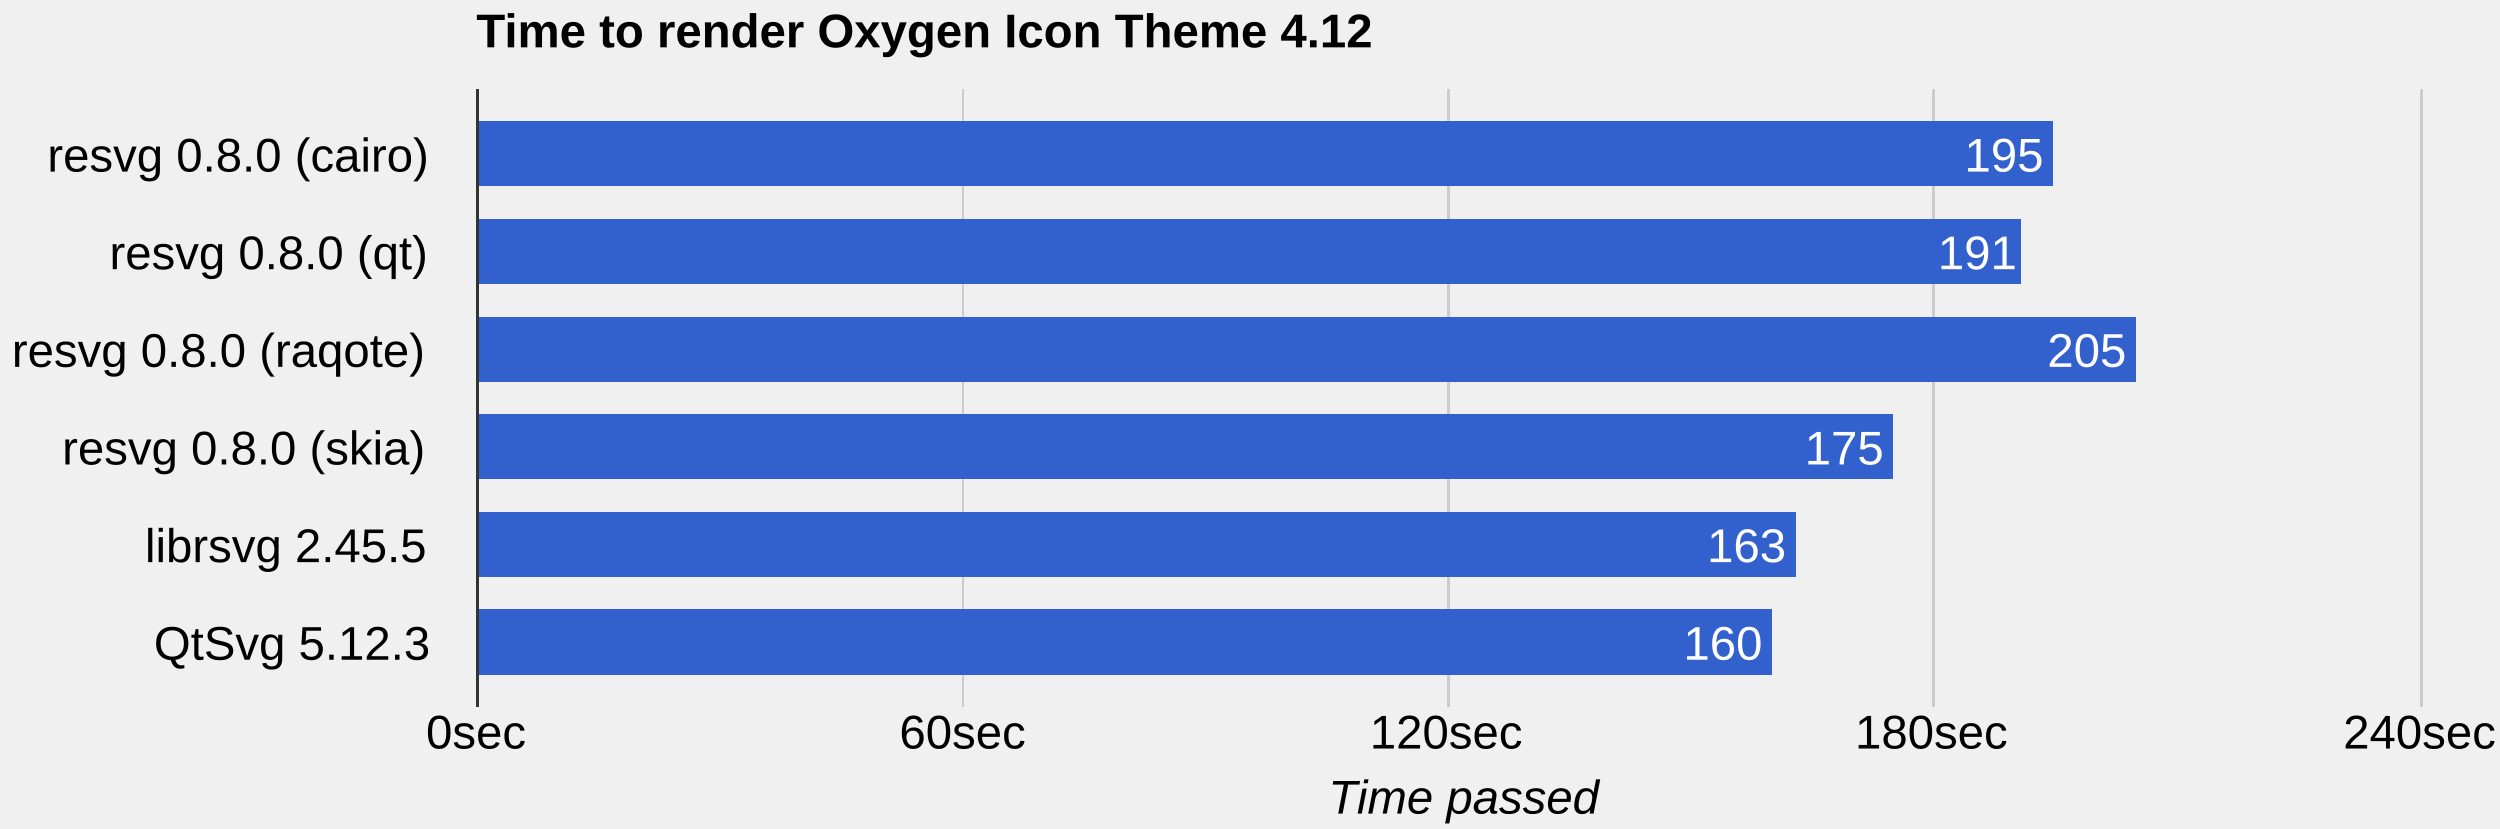
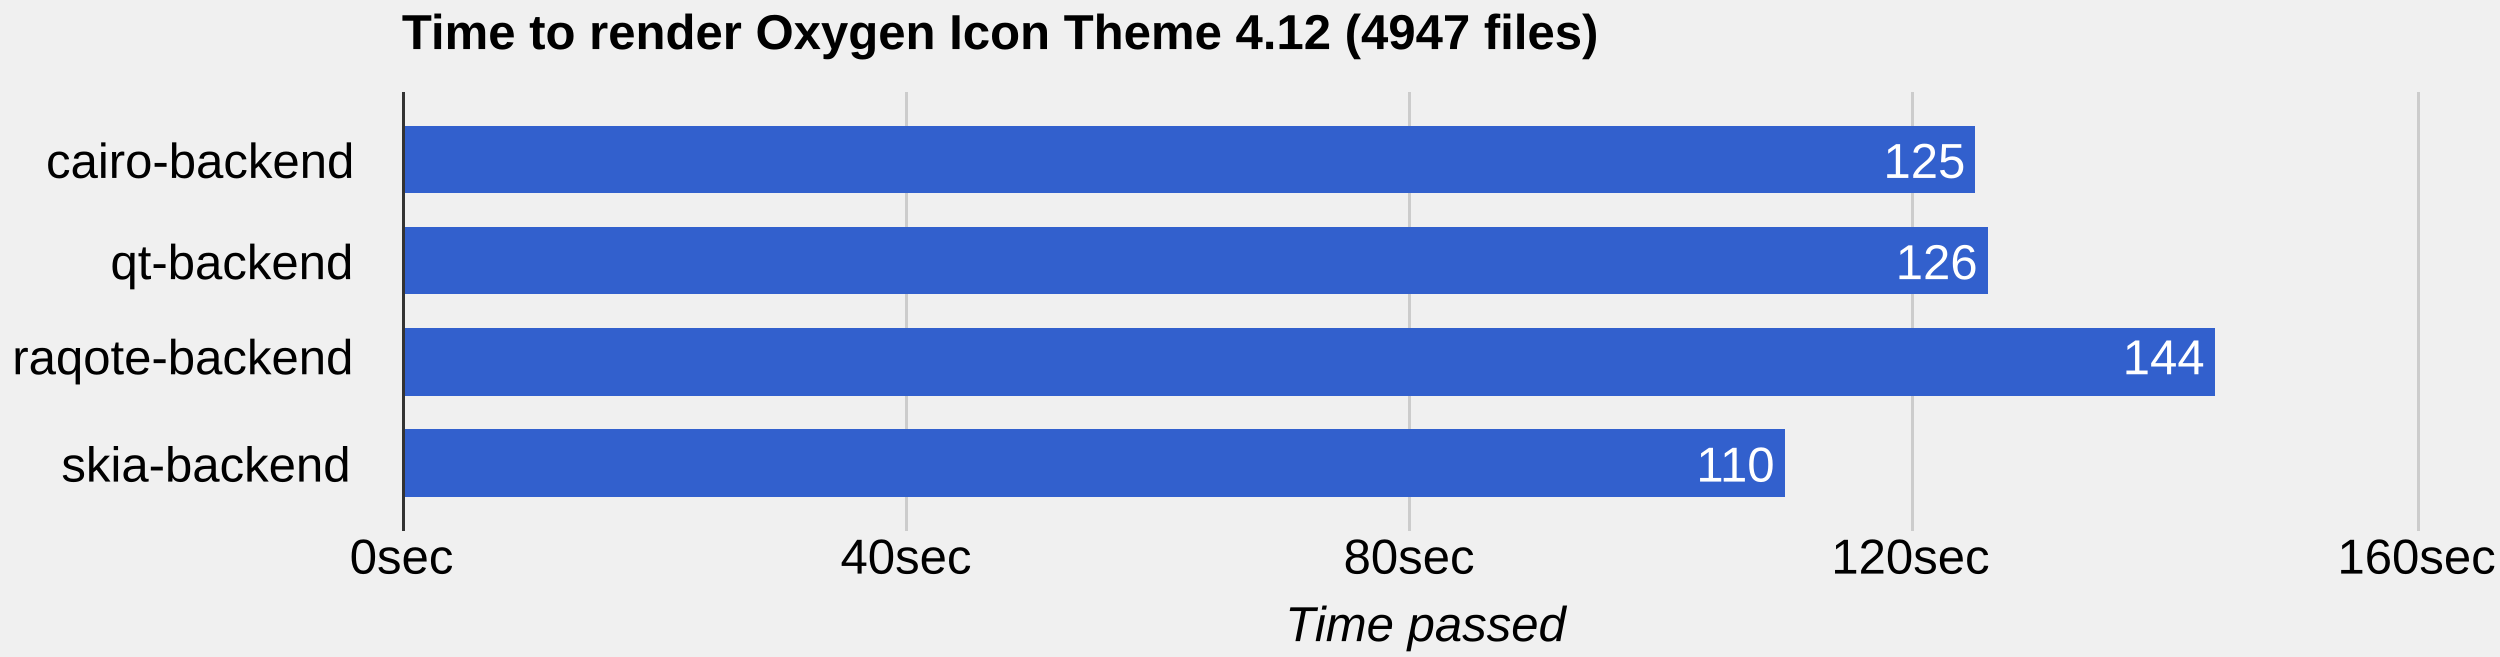
- <svg xmlns="http://www.w3.org/2000/svg" height="280" shape-rendering="crispEdges" width="845">
-   <text font-family="Arial" font-size="16" font-weight="bold" x="161" y="16">Time to render Oxygen Icon Theme 4.12</text>
-   <text font-family="Arial" font-size="16" x="16" y="58">resvg 0.8.0 (cairo)</text>
-   <text font-family="Arial" font-size="16" x="37" y="91">resvg 0.8.0 (qt)</text>
-   <text font-family="Arial" font-size="16" x="4" y="124">resvg 0.8.0 (raqote)</text>
-   <text font-family="Arial" font-size="16" x="21" y="157">resvg 0.8.0 (skia)</text>
-   <text font-family="Arial" font-size="16" x="49" y="190">librsvg 2.45.5</text>
-   <text font-family="Arial" font-size="16" x="52" y="223">QtSvg 5.12.3</text>
-   <rect fill="#ccc" height="209" width="1" x="161" y="30" />
-   <text fill="#000" font-family="Arial" font-size="16" x="144" y="253">0sec</text>
-   <rect fill="#ccc" height="209" width="1" x="325" y="30" />
-   <text fill="#000" font-family="Arial" font-size="16" x="304" y="253">60sec</text>
-   <rect fill="#ccc" height="209" width="1" x="489" y="30" />
-   <text fill="#000" font-family="Arial" font-size="16" x="463" y="253">120sec</text>
-   <rect fill="#ccc" height="209" width="1" x="653" y="30" />
-   <text fill="#000" font-family="Arial" font-size="16" x="627" y="253">180sec</text>
-   <rect fill="#ccc" height="209" width="1" x="818" y="30" />
-   <text fill="#000" font-family="Arial" font-size="16" x="792" y="253">240sec</text>
-   <rect fill="#3260cd" height="22" width="533" x="161" y="41" />
-   <text fill="#fff" font-family="Arial" font-size="16" x="664" y="58">195</text>
-   <rect fill="#3260cd" height="22" width="522" x="161" y="74" />
-   <text fill="#fff" font-family="Arial" font-size="16" x="655" y="91">191</text>
-   <rect fill="#3260cd" height="22" width="561" x="161" y="107" />
-   <text fill="#fff" font-family="Arial" font-size="16" x="692" y="124">205</text>
-   <rect fill="#3260cd" height="22" width="479" x="161" y="140" />
-   <text fill="#fff" font-family="Arial" font-size="16" x="610" y="157">175</text>
-   <rect fill="#3260cd" height="22" width="446" x="161" y="173" />
-   <text fill="#fff" font-family="Arial" font-size="16" x="577" y="190">163</text>
-   <rect fill="#3260cd" height="22" width="438" x="161" y="206" />
-   <text fill="#fff" font-family="Arial" font-size="16" x="569" y="223">160</text>
-   <rect fill="#333" height="209" width="1" x="161" y="30" />
-   <text font-family="Arial" font-size="16" font-style="italic" x="449" y="275">Time passed</text>
+ <svg xmlns="http://www.w3.org/2000/svg" height="214" shape-rendering="crispEdges" width="815">
+   <text font-family="Arial" font-size="16" font-weight="bold" x="131" y="16">Time to render Oxygen Icon Theme 4.12 (4947 files)</text>
+   <text font-family="Arial" font-size="16" x="15" y="58">cairo-backend</text>
+   <text font-family="Arial" font-size="16" x="36" y="91">qt-backend</text>
+   <text font-family="Arial" font-size="16" x="4" y="122">raqote-backend</text>
+   <text font-family="Arial" font-size="16" x="20" y="157">skia-backend</text>
+   <rect fill="#ccc" height="143" width="1" x="131" y="30" />
+   <text fill="#000" font-family="Arial" font-size="16" x="114" y="187">0sec</text>
+   <rect fill="#ccc" height="143" width="1" x="295" y="30" />
+   <text fill="#000" font-family="Arial" font-size="16" x="274" y="187">40sec</text>
+   <rect fill="#ccc" height="143" width="1" x="459" y="30" />
+   <text fill="#000" font-family="Arial" font-size="16" x="438" y="187">80sec</text>
+   <rect fill="#ccc" height="143" width="1" x="623" y="30" />
+   <text fill="#000" font-family="Arial" font-size="16" x="597" y="187">120sec</text>
+   <rect fill="#ccc" height="143" width="1" x="788" y="30" />
+   <text fill="#000" font-family="Arial" font-size="16" x="762" y="187">160sec</text>
+   <rect fill="#3260cd" height="22" width="513" x="131" y="41" />
+   <text fill="#fff" font-family="Arial" font-size="16" x="614" y="58">125</text>
+   <rect fill="#3260cd" height="22" width="517" x="131" y="74" />
+   <text fill="#fff" font-family="Arial" font-size="16" x="618" y="91">126</text>
+   <rect fill="#3260cd" height="22" width="591" x="131" y="107" />
+   <text fill="#fff" font-family="Arial" font-size="16" x="692" y="122">144</text>
+   <rect fill="#3260cd" height="22" width="451" x="131" y="140" />
+   <text fill="#fff" font-family="Arial" font-size="16" x="553" y="157">110</text>
+   <rect fill="#333" height="143" width="1" x="131" y="30" />
+   <text font-family="Arial" font-size="16" font-style="italic" x="419" y="209">Time passed</text>
</svg>
